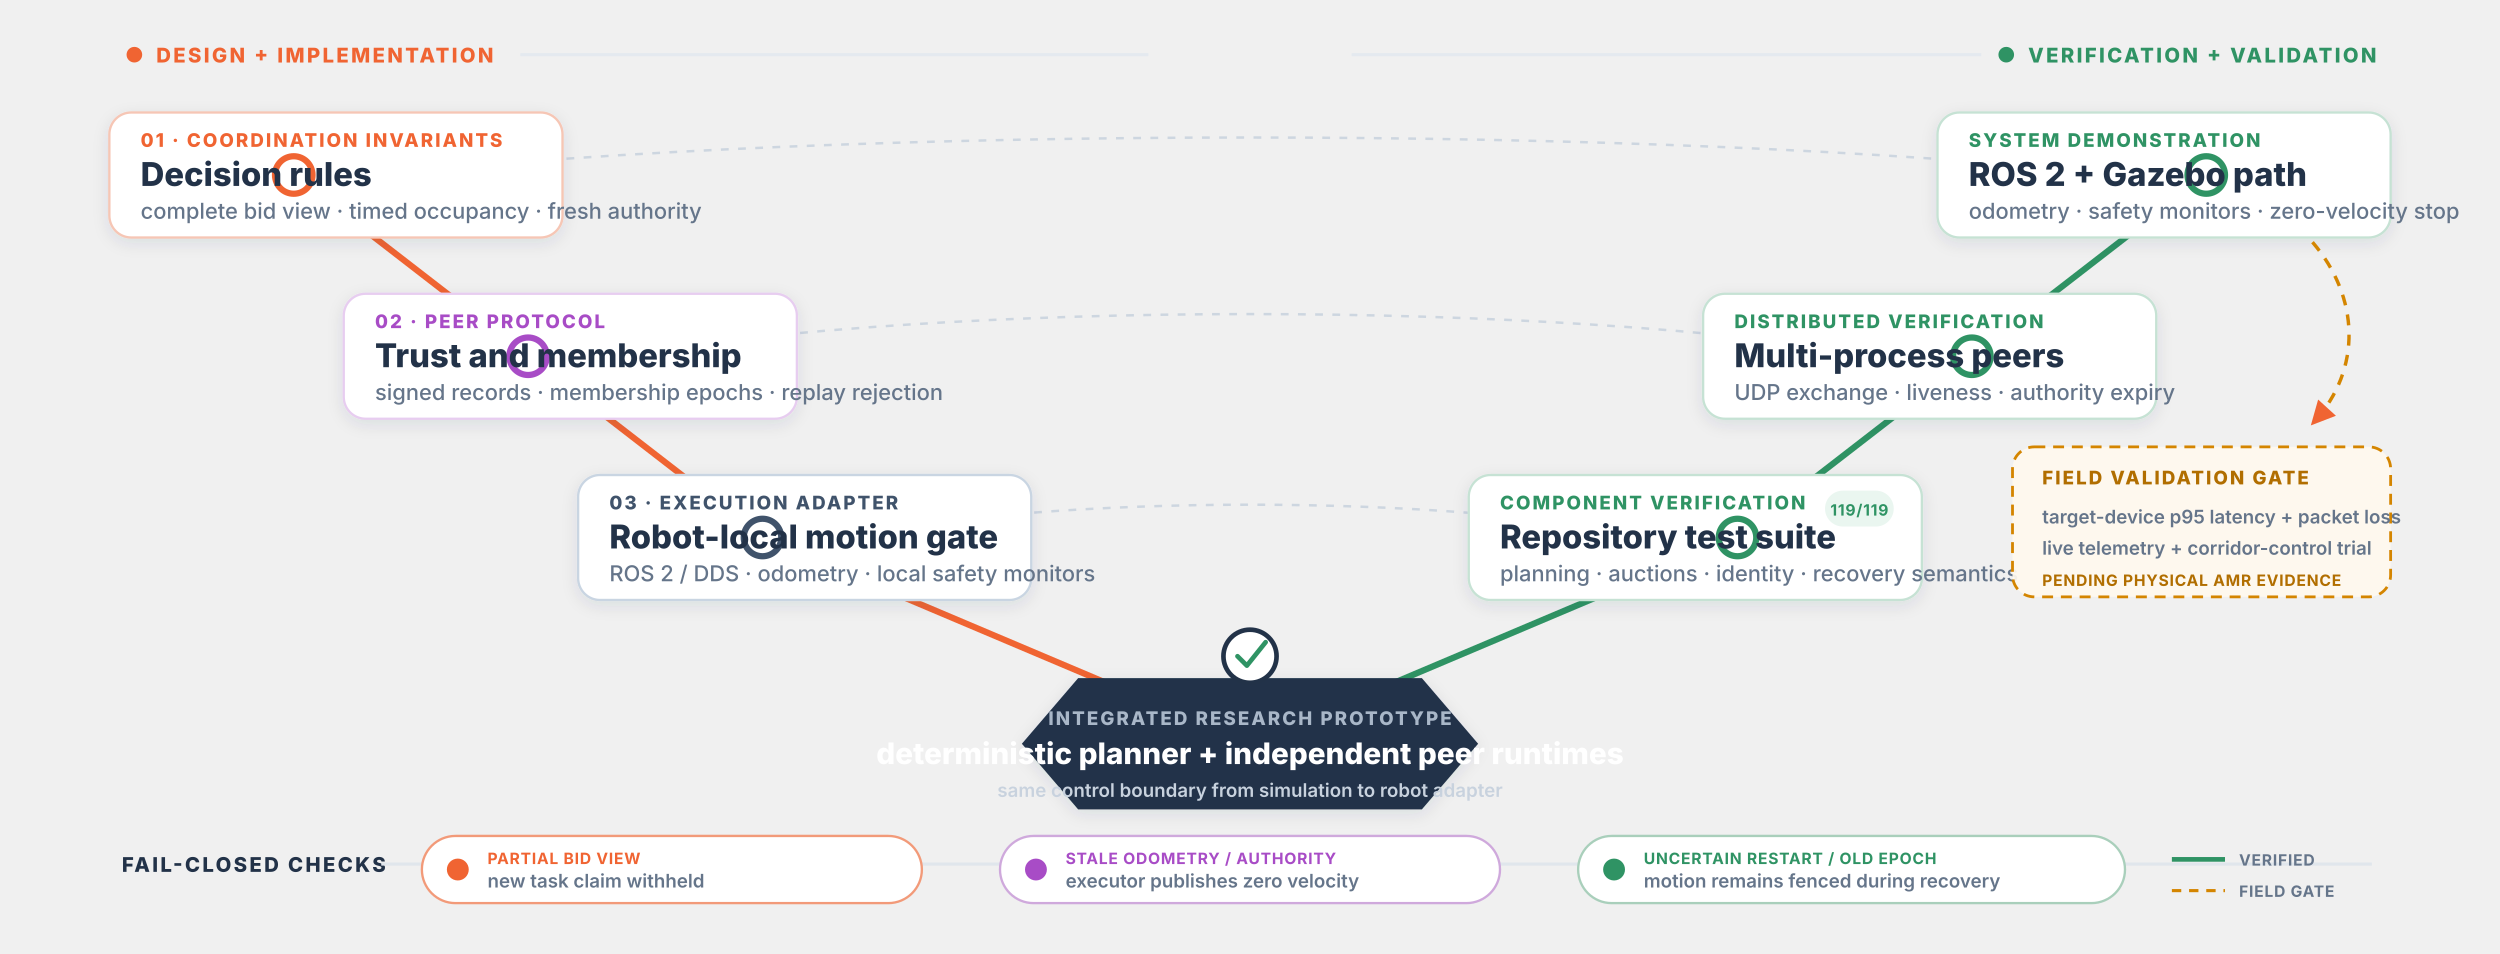
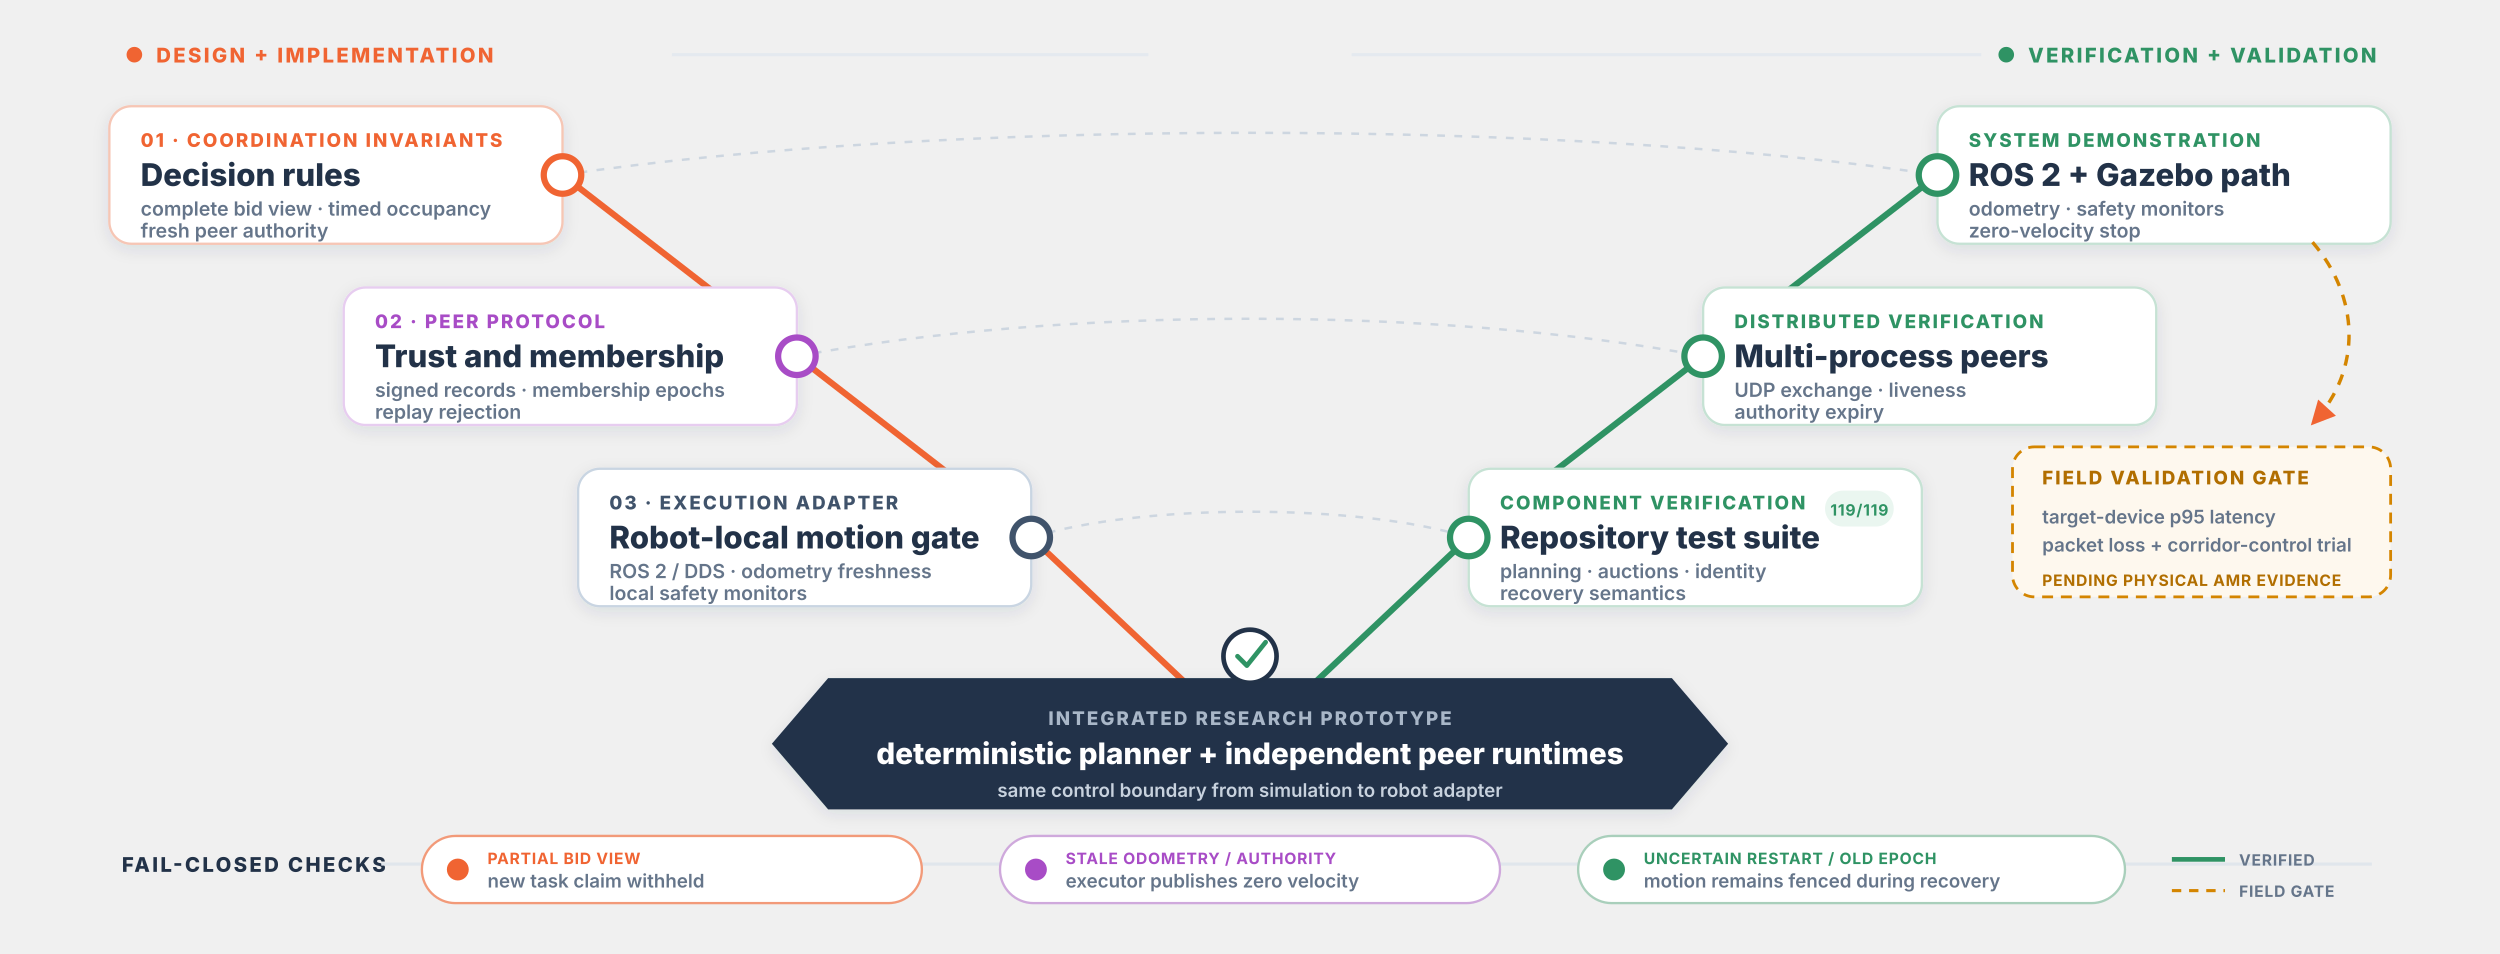
<svg xmlns="http://www.w3.org/2000/svg" width="1600" height="610" viewBox="0 0 1600 610" role="img" aria-labelledby="title desc">
  <defs>
    <filter id="shadow" x="-20%" y="-20%" width="140%" height="150%">
      <feDropShadow dx="0" dy="3" stdDeviation="5" flood-color="#223248" flood-opacity="0.10" />
    </filter>
    <marker id="arrowGreen" viewBox="0 0 10 10" refX="8" refY="5" markerWidth="7" markerHeight="7" orient="auto-start-reverse">
      <path d="M 0 0 L 10 5 L 0 10 z" fill="#2F9364" />
    </marker>
    <marker id="arrowOrange" viewBox="0 0 10 10" refX="8" refY="5" markerWidth="7" markerHeight="7" orient="auto-start-reverse">
      <path d="M 0 0 L 10 5 L 0 10 z" fill="#F06432" />
    </marker>
    <style>
      text { font-family: Inter, Arial, sans-serif; }
      .eyebrow { font-size: 13px; font-weight: 800; letter-spacing: 1.5px; }
      .step { font-size: 12px; font-weight: 800; letter-spacing: 1.3px; }
-       .title { font-size: 21px; font-weight: 800; fill: #223248; }
-       .body { font-size: 14px; font-weight: 500; fill: #65758A; }
+       .title { font-size: 20px; font-weight: 800; fill: #223248; }
+       .body { font-size: 12.5px; font-weight: 600; fill: #65758A; }
      .small { font-size: 12px; font-weight: 600; fill: #65758A; }
      .micro { font-size: 10px; font-weight: 700; letter-spacing: .5px; }
    </style>
  </defs>
  <g>
    <circle cx="86" cy="35" r="5" fill="#F06432" />
    <text x="100" y="40" class="eyebrow" fill="#F06432">DESIGN + IMPLEMENTATION</text>
-     <line x1="333" y1="35" x2="735" y2="35" stroke="#E4E9EF" stroke-width="2" />
+     <line x1="430" y1="35" x2="735" y2="35" stroke="#E4E9EF" stroke-width="2" />
    <line x1="865" y1="35" x2="1268" y2="35" stroke="#E4E9EF" stroke-width="2" />
    <circle cx="1284" cy="35" r="5" fill="#2F9364" />
    <text x="1298" y="40" class="eyebrow" fill="#2F9364">VERIFICATION + VALIDATION</text>
  </g>
-   <path d="M 188 112 L 338 228 L 488 344 L 800 476" fill="none" stroke="#F06432" stroke-width="4" stroke-linecap="round" stroke-linejoin="round" />
-   <path d="M 800 476 L 1112 344 L 1262 228 L 1412 112" fill="none" stroke="#2F9364" stroke-width="4" stroke-linecap="round" stroke-linejoin="round" />
-   <path d="M 242 112 C 540 80, 1060 80, 1358 112" fill="none" stroke="#CDD6E0" stroke-width="1.6" stroke-dasharray="5 6" />
-   <path d="M 392 228 C 610 192, 990 192, 1208 228" fill="none" stroke="#CDD6E0" stroke-width="1.6" stroke-dasharray="5 6" />
-   <path d="M 542 344 C 672 316, 928 316, 1058 344" fill="none" stroke="#CDD6E0" stroke-width="1.6" stroke-dasharray="5 6" />
+   <path d="M 360 112 L 510 228 L 660 344 L 800 476" fill="none" stroke="#F06432" stroke-width="4" stroke-linecap="round" stroke-linejoin="round" />
+   <path d="M 800 476 L 940 344 L 1090 228 L 1240 112" fill="none" stroke="#2F9364" stroke-width="4" stroke-linecap="round" stroke-linejoin="round" />
+   <path d="M 360 112 C 600 76, 1000 76, 1240 112" fill="none" stroke="#CDD6E0" stroke-width="1.6" stroke-dasharray="5 6" />
+   <path d="M 510 228 C 680 196, 920 196, 1090 228" fill="none" stroke="#CDD6E0" stroke-width="1.6" stroke-dasharray="5 6" />
+   <path d="M 660 344 C 730 322, 870 322, 940 344" fill="none" stroke="#CDD6E0" stroke-width="1.6" stroke-dasharray="5 6" />
  <g filter="url(#shadow)">
-     <rect x="70" y="72" width="290" height="80" rx="14" fill="#FFFFFF" stroke="#F6C6B5" stroke-width="1.5" />
+     <rect x="70" y="68" width="290" height="88" rx="14" fill="#FFFFFF" stroke="#F6C6B5" stroke-width="1.5" />
  </g>
-   <circle cx="188" cy="112" r="12" fill="#FFFFFF" stroke="#F06432" stroke-width="4" />
+   <circle cx="360" cy="112" r="12" fill="#FFFFFF" stroke="#F06432" stroke-width="4" />
  <text x="90" y="94" class="step" fill="#F06432">01 · COORDINATION INVARIANTS</text>
  <text x="90" y="119" class="title">Decision rules</text>
-   <text x="90" y="140" class="body">complete bid view · timed occupancy · fresh authority</text>
+   <text x="90" y="138" class="body">complete bid view · timed occupancy</text>
+   <text x="90" y="152" class="body">fresh peer authority</text>
  <g filter="url(#shadow)">
-     <rect x="220" y="188" width="290" height="80" rx="14" fill="#FFFFFF" stroke="#E7CDF0" stroke-width="1.5" />
+     <rect x="220" y="184" width="290" height="88" rx="14" fill="#FFFFFF" stroke="#E7CDF0" stroke-width="1.5" />
  </g>
-   <circle cx="338" cy="228" r="12" fill="#FFFFFF" stroke="#A84CC6" stroke-width="4" />
+   <circle cx="510" cy="228" r="12" fill="#FFFFFF" stroke="#A84CC6" stroke-width="4" />
  <text x="240" y="210" class="step" fill="#A84CC6">02 · PEER PROTOCOL</text>
  <text x="240" y="235" class="title">Trust and membership</text>
-   <text x="240" y="256" class="body">signed records · membership epochs · replay rejection</text>
+   <text x="240" y="254" class="body">signed records · membership epochs</text>
+   <text x="240" y="268" class="body">replay rejection</text>
  <g filter="url(#shadow)">
-     <rect x="370" y="304" width="290" height="80" rx="14" fill="#FFFFFF" stroke="#C9D5E2" stroke-width="1.5" />
+     <rect x="370" y="300" width="290" height="88" rx="14" fill="#FFFFFF" stroke="#C9D5E2" stroke-width="1.5" />
  </g>
-   <circle cx="488" cy="344" r="12" fill="#FFFFFF" stroke="#40536B" stroke-width="4" />
+   <circle cx="660" cy="344" r="12" fill="#FFFFFF" stroke="#40536B" stroke-width="4" />
  <text x="390" y="326" class="step" fill="#40536B">03 · EXECUTION ADAPTER</text>
  <text x="390" y="351" class="title">Robot-local motion gate</text>
-   <text x="390" y="372" class="body">ROS 2 / DDS · odometry · local safety monitors</text>
+   <text x="390" y="370" class="body">ROS 2 / DDS · odometry freshness</text>
+   <text x="390" y="384" class="body">local safety monitors</text>
  <g filter="url(#shadow)">
-     <path d="M 690 434 H 910 L 946 476 L 910 518 H 690 L 654 476 Z" fill="#223248" />
+     <path d="M 530 434 H 1070 L 1106 476 L 1070 518 H 530 L 494 476 Z" fill="#223248" />
  </g>
  <circle cx="800" cy="420" r="17" fill="#FFFFFF" stroke="#223248" stroke-width="3" />
  <path d="M 792 420 L 798 426 L 810 411" fill="none" stroke="#2F9364" stroke-width="3" stroke-linecap="round" stroke-linejoin="round" />
  <text x="800" y="464" text-anchor="middle" class="step" fill="#A9B7C8">INTEGRATED RESEARCH PROTOTYPE</text>
  <text x="800" y="489" text-anchor="middle" font-family="Inter, Arial, sans-serif" font-size="19" font-weight="800" fill="#FFFFFF">deterministic planner + independent peer runtimes</text>
  <text x="800" y="510" text-anchor="middle" font-family="Inter, Arial, sans-serif" font-size="12" font-weight="600" fill="#C8D2DE">same control boundary from simulation to robot adapter</text>
  <g filter="url(#shadow)">
-     <rect x="940" y="304" width="290" height="80" rx="14" fill="#FFFFFF" stroke="#C6E2D4" stroke-width="1.5" />
+     <rect x="940" y="300" width="290" height="88" rx="14" fill="#FFFFFF" stroke="#C6E2D4" stroke-width="1.5" />
  </g>
-   <circle cx="1112" cy="344" r="12" fill="#FFFFFF" stroke="#2F9364" stroke-width="4" />
+   <circle cx="940" cy="344" r="12" fill="#FFFFFF" stroke="#2F9364" stroke-width="4" />
  <text x="960" y="326" class="step" fill="#2F9364">COMPONENT VERIFICATION</text>
  <text x="960" y="351" class="title">Repository test suite</text>
-   <text x="960" y="372" class="body">planning · auctions · identity · recovery semantics</text>
+   <text x="960" y="370" class="body">planning · auctions · identity</text>
+   <text x="960" y="384" class="body">recovery semantics</text>
  <g transform="translate(1168 314)">
    <rect width="44" height="23" rx="11.5" fill="#EAF6F0" />
    <text x="22" y="16" text-anchor="middle" class="micro" fill="#2F9364">119/119</text>
  </g>
  <g filter="url(#shadow)">
-     <rect x="1090" y="188" width="290" height="80" rx="14" fill="#FFFFFF" stroke="#C6E2D4" stroke-width="1.5" />
+     <rect x="1090" y="184" width="290" height="88" rx="14" fill="#FFFFFF" stroke="#C6E2D4" stroke-width="1.5" />
  </g>
-   <circle cx="1262" cy="228" r="12" fill="#FFFFFF" stroke="#2F9364" stroke-width="4" />
+   <circle cx="1090" cy="228" r="12" fill="#FFFFFF" stroke="#2F9364" stroke-width="4" />
  <text x="1110" y="210" class="step" fill="#2F9364">DISTRIBUTED VERIFICATION</text>
  <text x="1110" y="235" class="title">Multi-process peers</text>
-   <text x="1110" y="256" class="body">UDP exchange · liveness · authority expiry</text>
+   <text x="1110" y="254" class="body">UDP exchange · liveness</text>
+   <text x="1110" y="268" class="body">authority expiry</text>
  <g filter="url(#shadow)">
-     <rect x="1240" y="72" width="290" height="80" rx="14" fill="#FFFFFF" stroke="#C6E2D4" stroke-width="1.5" />
+     <rect x="1240" y="68" width="290" height="88" rx="14" fill="#FFFFFF" stroke="#C6E2D4" stroke-width="1.5" />
  </g>
-   <circle cx="1412" cy="112" r="12" fill="#FFFFFF" stroke="#2F9364" stroke-width="4" />
+   <circle cx="1240" cy="112" r="12" fill="#FFFFFF" stroke="#2F9364" stroke-width="4" />
  <text x="1260" y="94" class="step" fill="#2F9364">SYSTEM DEMONSTRATION</text>
  <text x="1260" y="119" class="title">ROS 2 + Gazebo path</text>
-   <text x="1260" y="140" class="body">odometry · safety monitors · zero-velocity stop</text>
+   <text x="1260" y="138" class="body">odometry · safety monitors</text>
+   <text x="1260" y="152" class="body">zero-velocity stop</text>
  <path d="M 1480 155 C 1510 190, 1512 236, 1481 270" fill="none" stroke="#D48500" stroke-width="2.2" stroke-dasharray="7 6" marker-end="url(#arrowOrange)" />
  <g>
    <rect x="1288" y="286" width="242" height="96" rx="14" fill="#FFF9EE" fill-opacity="0.92" stroke="#D48500" stroke-width="1.8" stroke-dasharray="7 5" />
    <text x="1307" y="310" class="step" fill="#B16E00">FIELD VALIDATION GATE</text>
-     <text x="1307" y="335" class="small">target-device p95 latency + packet loss</text>
-     <text x="1307" y="355" class="small">live telemetry + corridor-control trial</text>
+     <text x="1307" y="335" class="small">target-device p95 latency</text>
+     <text x="1307" y="353" class="small">packet loss + corridor-control trial</text>
    <text x="1307" y="375" class="micro" fill="#B16E00">PENDING PHYSICAL AMR EVIDENCE</text>
  </g>
  <text x="78" y="558" class="eyebrow" fill="#223248">FAIL-CLOSED CHECKS</text>
  <line x1="244" y1="553" x2="1518" y2="553" stroke="#E0E6EC" stroke-width="2" />
  <g transform="translate(270 535)">
    <rect width="320" height="43" rx="21.5" fill="#FFFFFF" stroke="#F29A79" stroke-width="1.5" />
    <circle cx="23" cy="21.5" r="7" fill="#F06432" />
    <text x="42" y="18" class="micro" fill="#F06432">PARTIAL BID VIEW</text>
    <text x="42" y="33" class="small" fill="#223248">new task claim withheld</text>
  </g>
  <g transform="translate(640 535)">
    <rect width="320" height="43" rx="21.5" fill="#FFFFFF" stroke="#CFA9DC" stroke-width="1.5" />
    <circle cx="23" cy="21.5" r="7" fill="#A84CC6" />
    <text x="42" y="18" class="micro" fill="#A84CC6">STALE ODOMETRY / AUTHORITY</text>
    <text x="42" y="33" class="small" fill="#223248">executor publishes zero velocity</text>
  </g>
  <g transform="translate(1010 535)">
    <rect width="350" height="43" rx="21.5" fill="#FFFFFF" stroke="#A9CFBB" stroke-width="1.5" />
    <circle cx="23" cy="21.5" r="7" fill="#2F9364" />
    <text x="42" y="18" class="micro" fill="#2F9364">UNCERTAIN RESTART / OLD EPOCH</text>
    <text x="42" y="33" class="small" fill="#223248">motion remains fenced during recovery</text>
  </g>
  <g transform="translate(1390 545)">
    <line x1="0" y1="5" x2="34" y2="5" stroke="#2F9364" stroke-width="3" />
    <text x="43" y="9" class="micro" fill="#65758A">VERIFIED</text>
    <line x1="0" y1="25" x2="34" y2="25" stroke="#D48500" stroke-width="2" stroke-dasharray="6 5" />
    <text x="43" y="29" class="micro" fill="#65758A">FIELD GATE</text>
  </g>
</svg>
